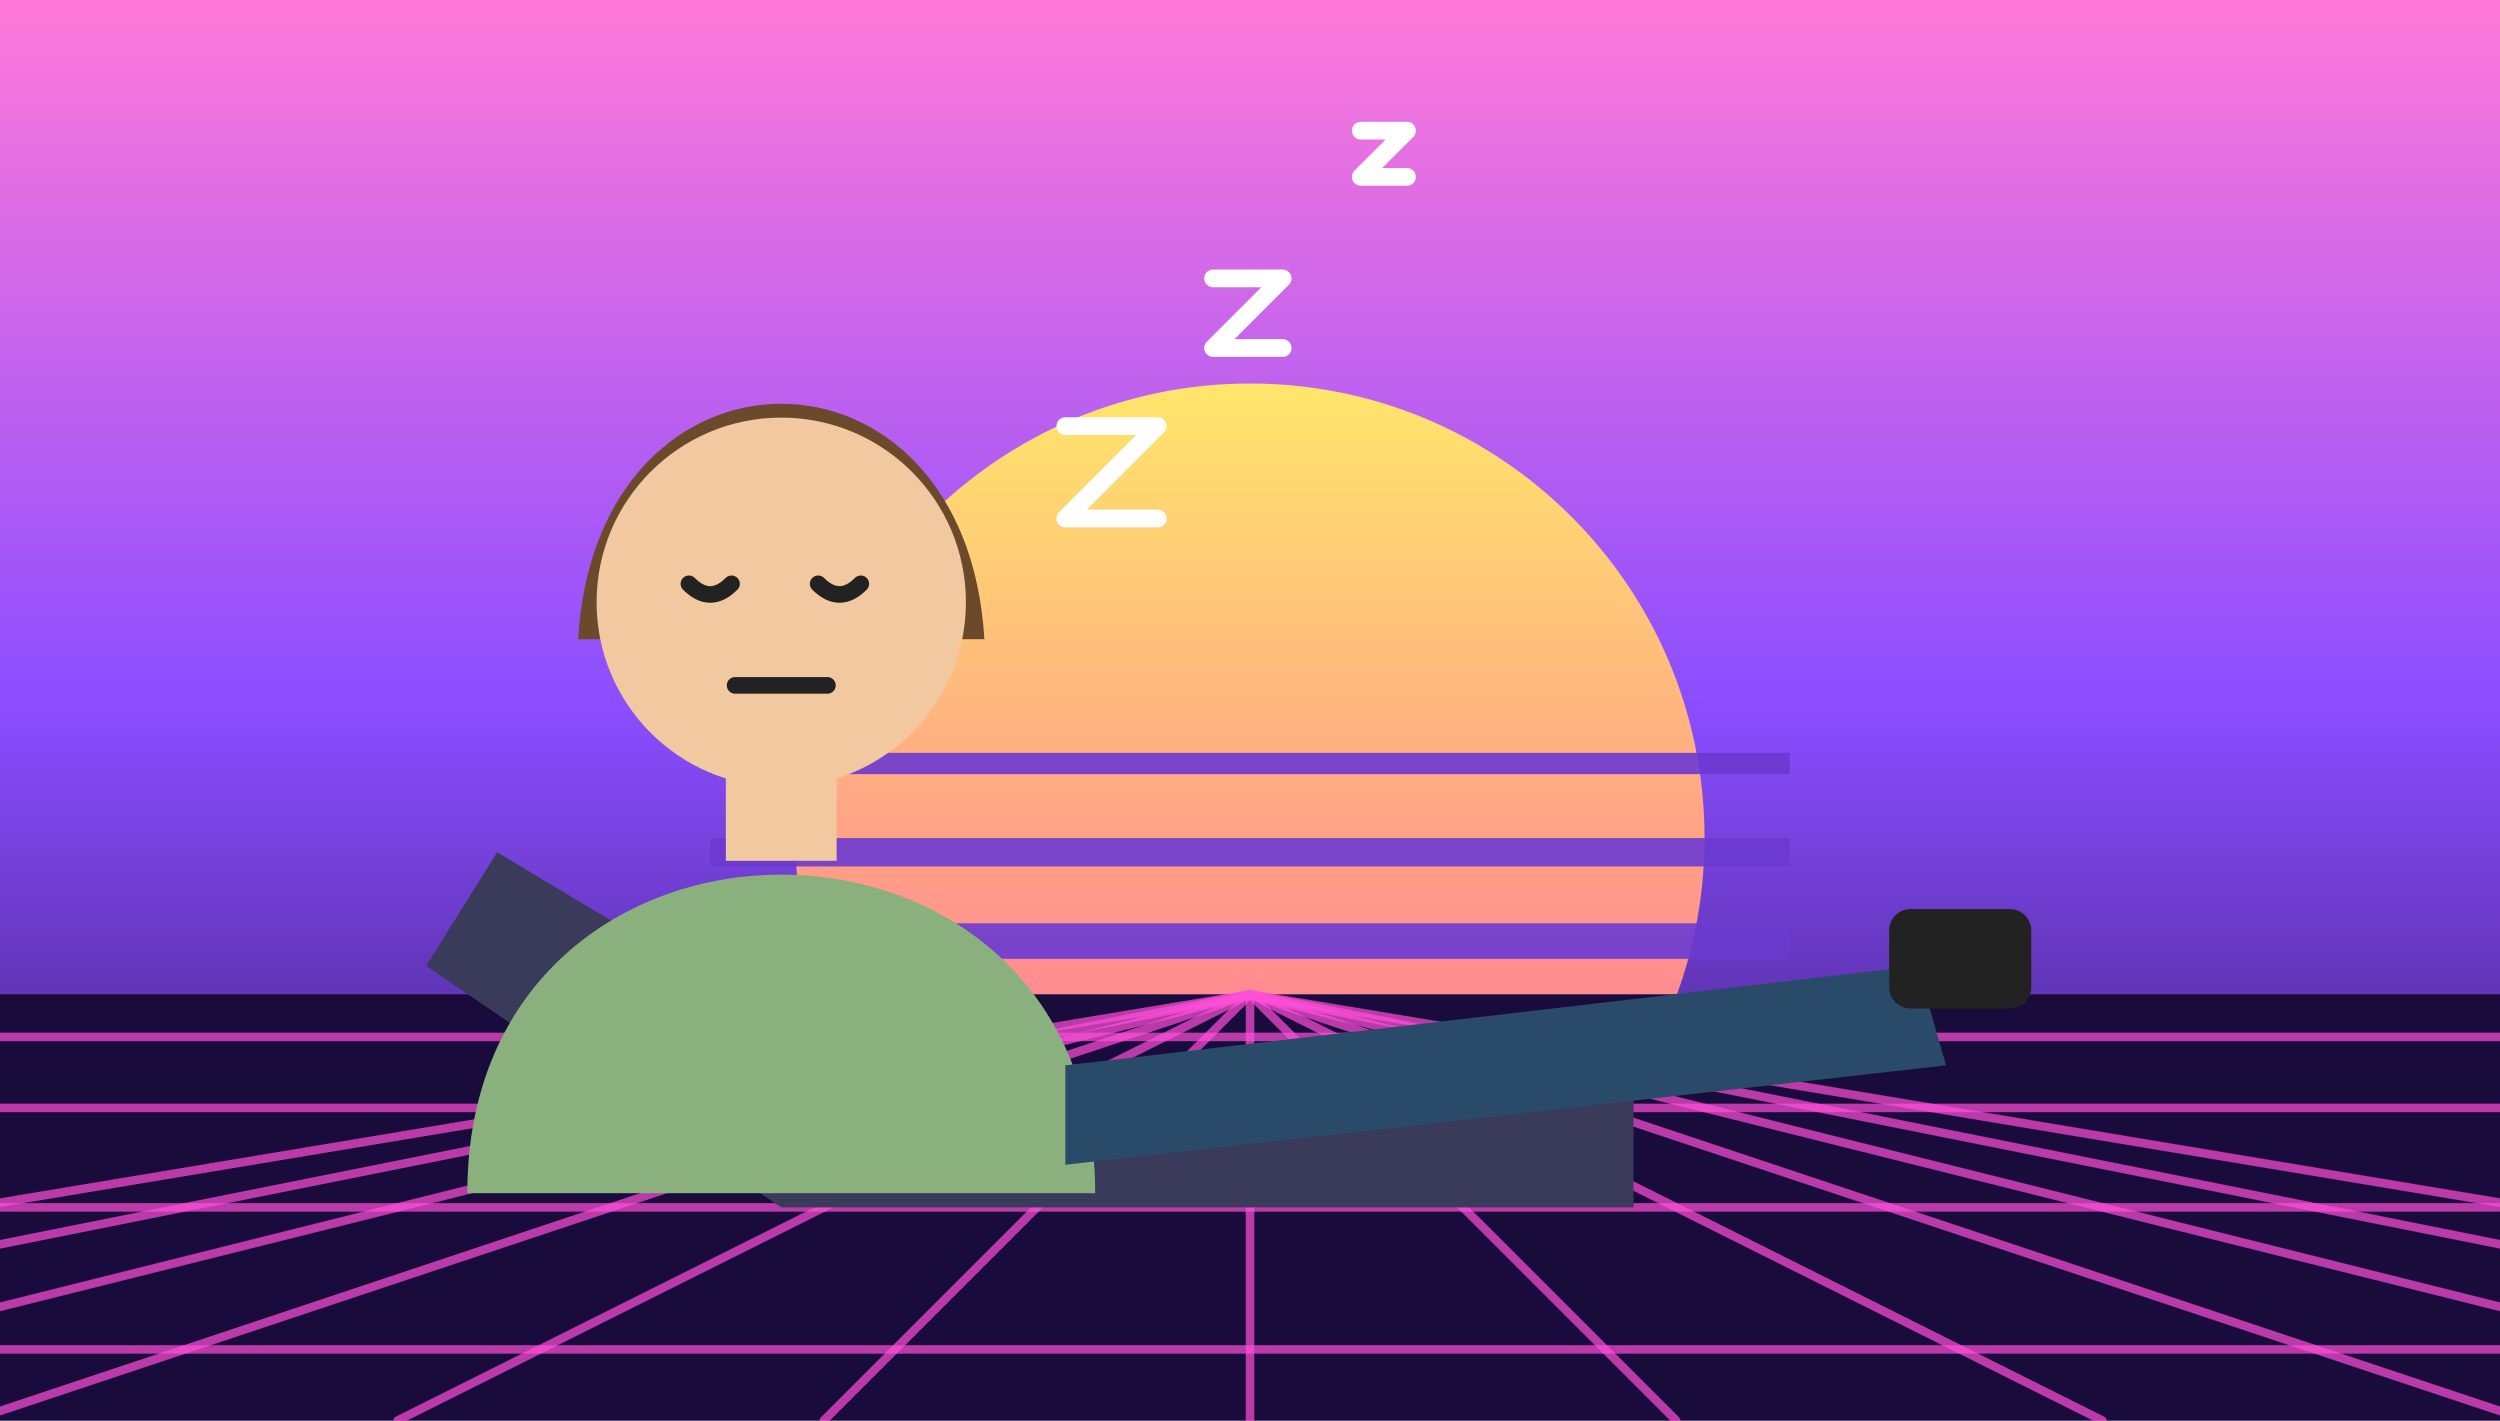
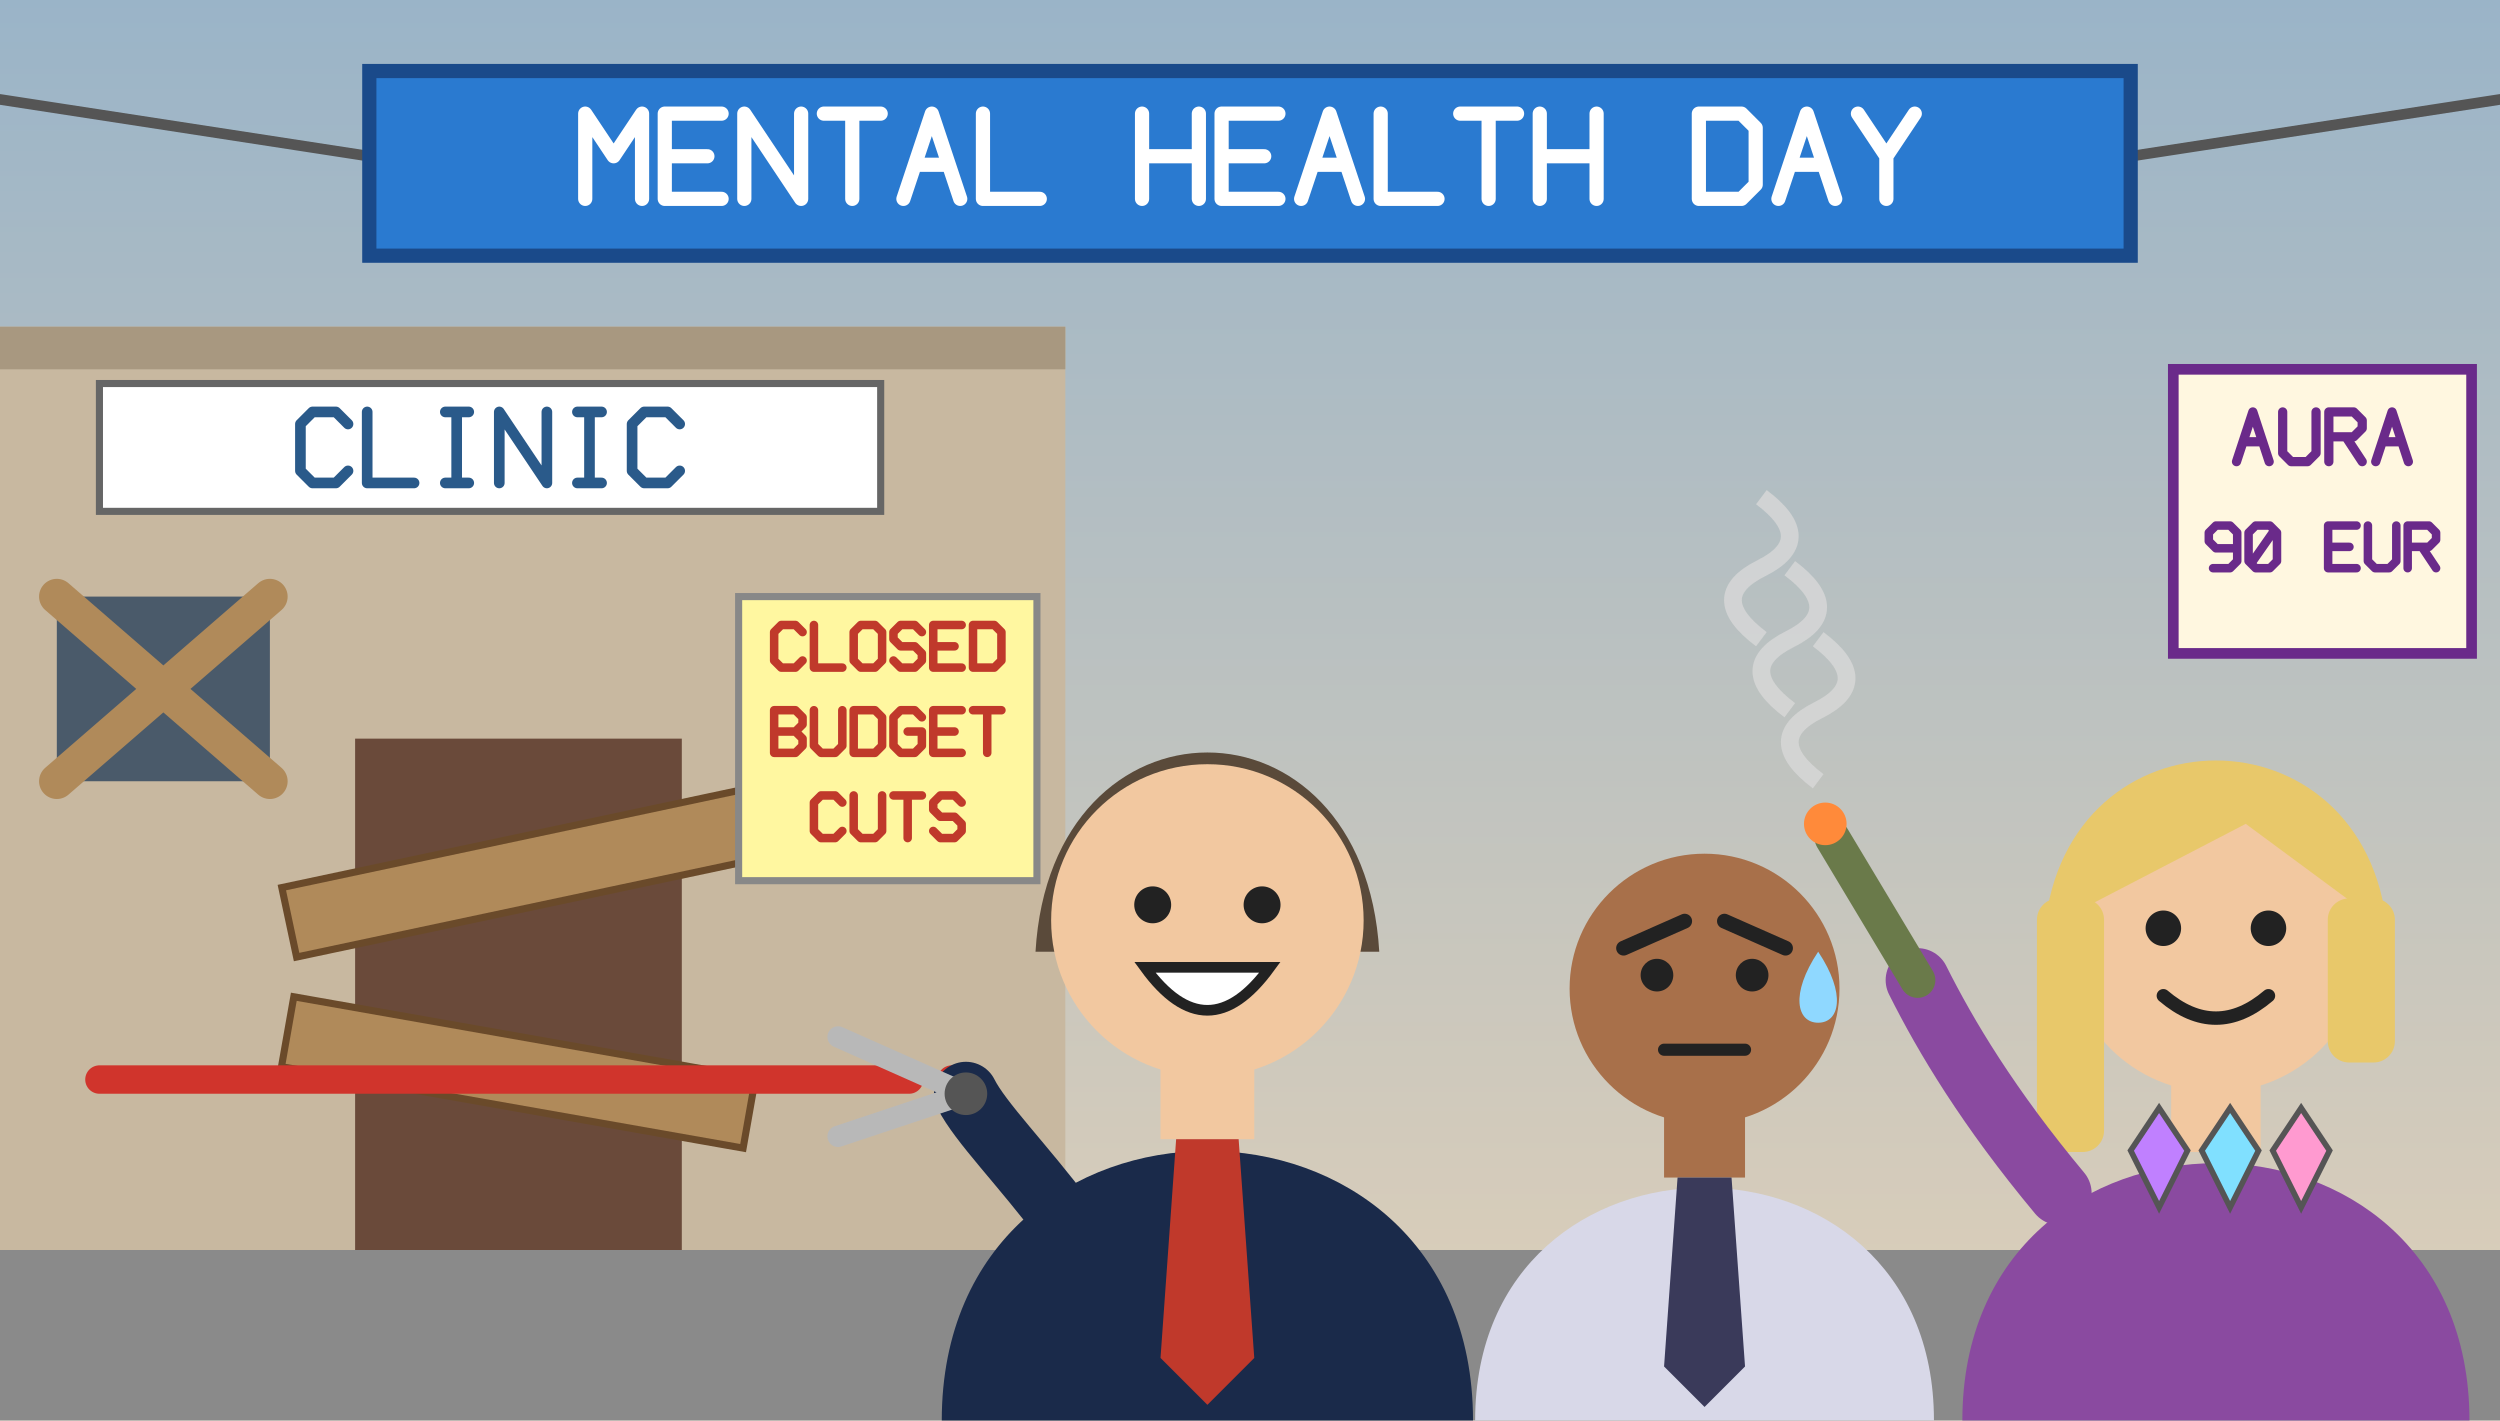
<svg xmlns="http://www.w3.org/2000/svg" viewBox="0 0 352 200" width="352" height="200">
  <defs>
    <linearGradient id="bg" x1="0" y1="0" x2="0" y2="1">
-       <stop offset="0.00" stop-color="#ff7ad9" stop-opacity="1" />
-       <stop offset="0.50" stop-color="#8a4dff" stop-opacity="1" />
-       <stop offset="1.00" stop-color="#22104a" stop-opacity="1" />
-     </linearGradient>
-     <linearGradient id="sun" x1="0" y1="0" x2="0" y2="1">
-       <stop offset="0.00" stop-color="#ffe66b" stop-opacity="1" />
-       <stop offset="1.00" stop-color="#ff5fa2" stop-opacity="1" />
+       <stop offset="0.00" stop-color="#9ab4c8" stop-opacity="1" />
+       <stop offset="1.00" stop-color="#e0d0b8" stop-opacity="1" />
    </linearGradient>
  </defs>
  <rect x="0" y="0" width="352" height="200" fill="url(#bg)" />
-   <circle cx="176.0" cy="118.0" r="64.0" fill="url(#sun)" />
-   <rect x="100" y="106" width="152" height="3" fill="#6a3ad0" opacity="0.9" />
-   <rect x="100" y="118" width="152" height="4" fill="#6a3ad0" opacity="0.9" />
-   <rect x="100" y="130" width="152" height="5" fill="#6a3ad0" opacity="0.9" />
-   <rect x="100" y="142" width="152" height="6" fill="#6a3ad0" opacity="0.9" />
-   <rect x="100" y="154" width="152" height="7" fill="#6a3ad0" opacity="0.9" />
-   <rect x="0" y="140" width="352" height="60" fill="#1a0b3d" />
-   <path d="M176 140 L-184 200" fill="none" stroke="#ff4fd8" stroke-width="1.2" stroke-linecap="round" stroke-linejoin="round" opacity="0.7" />
-   <path d="M176 140 L-124 200" fill="none" stroke="#ff4fd8" stroke-width="1.2" stroke-linecap="round" stroke-linejoin="round" opacity="0.7" />
-   <path d="M176 140 L-64 200" fill="none" stroke="#ff4fd8" stroke-width="1.2" stroke-linecap="round" stroke-linejoin="round" opacity="0.7" />
-   <path d="M176 140 L-4 200" fill="none" stroke="#ff4fd8" stroke-width="1.2" stroke-linecap="round" stroke-linejoin="round" opacity="0.7" />
-   <path d="M176 140 L56 200" fill="none" stroke="#ff4fd8" stroke-width="1.2" stroke-linecap="round" stroke-linejoin="round" opacity="0.7" />
-   <path d="M176 140 L116 200" fill="none" stroke="#ff4fd8" stroke-width="1.2" stroke-linecap="round" stroke-linejoin="round" opacity="0.7" />
-   <path d="M176 140 L176 200" fill="none" stroke="#ff4fd8" stroke-width="1.2" stroke-linecap="round" stroke-linejoin="round" opacity="0.7" />
-   <path d="M176 140 L236 200" fill="none" stroke="#ff4fd8" stroke-width="1.2" stroke-linecap="round" stroke-linejoin="round" opacity="0.7" />
-   <path d="M176 140 L296 200" fill="none" stroke="#ff4fd8" stroke-width="1.2" stroke-linecap="round" stroke-linejoin="round" opacity="0.7" />
-   <path d="M176 140 L356 200" fill="none" stroke="#ff4fd8" stroke-width="1.2" stroke-linecap="round" stroke-linejoin="round" opacity="0.7" />
-   <path d="M176 140 L416 200" fill="none" stroke="#ff4fd8" stroke-width="1.2" stroke-linecap="round" stroke-linejoin="round" opacity="0.7" />
-   <path d="M176 140 L476 200" fill="none" stroke="#ff4fd8" stroke-width="1.2" stroke-linecap="round" stroke-linejoin="round" opacity="0.7" />
-   <path d="M176 140 L536 200" fill="none" stroke="#ff4fd8" stroke-width="1.2" stroke-linecap="round" stroke-linejoin="round" opacity="0.7" />
-   <path d="M0 146 L352 146" fill="none" stroke="#ff4fd8" stroke-width="1.2" stroke-linecap="round" stroke-linejoin="round" opacity="0.7" />
-   <path d="M0 156 L352 156" fill="none" stroke="#ff4fd8" stroke-width="1.2" stroke-linecap="round" stroke-linejoin="round" opacity="0.7" />
-   <path d="M0 170 L352 170" fill="none" stroke="#ff4fd8" stroke-width="1.2" stroke-linecap="round" stroke-linejoin="round" opacity="0.7" />
-   <path d="M0 190 L352 190" fill="none" stroke="#ff4fd8" stroke-width="1.2" stroke-linecap="round" stroke-linejoin="round" opacity="0.7" />
-   <path d="M70 120 L120 150 L230 150 L230 170 L110 170 L60 136 Z" fill="#3a3a5a" />
-   <path d="M65.8 168.0 C 65.8 108.2 154.2 108.2 154.2 168.0 Z" fill="#8ab17d" />
-   <rect x="102.2" y="105.6" width="15.6" height="15.6" fill="#f2c8a0" />
-   <path d="M81.4 90.0 C 84.0 45.8 136.0 45.8 138.6 90.0 Z" fill="#6a4a2a" />
-   <circle cx="110.0" cy="84.8" r="26.0" fill="#f2c8a0" />
-   <path d="M97.0 82.2 q 3 3 6 0 M115.2 82.2 q 3 3 6 0" fill="none" stroke="#222" stroke-width="2.34" stroke-linecap="round" stroke-linejoin="round" />
-   <path d="M103.5 96.5 L 116.5 96.5" fill="none" stroke="#222" stroke-width="2.34" stroke-linecap="round" stroke-linejoin="round" />
-   <path d="M150 150 L270 136 L274 150 L150 164 Z" fill="#2a4a6a" />
-   <rect x="266" y="128" width="20" height="14" fill="#222" rx="3" />
-   <path d="M150.0 60.0 l 13.0 0 l -13.0 13.0 l 13.0 0" fill="none" stroke="#ffffff" stroke-width="2.5" stroke-linecap="round" stroke-linejoin="round" />
-   <path d="M170.8 39.2 l 9.8 0 l -9.8 9.8 l 9.8 0" fill="none" stroke="#ffffff" stroke-width="2.5" stroke-linecap="round" stroke-linejoin="round" />
-   <path d="M191.6 18.4 l 6.5 0 l -6.5 6.5 l 6.5 0" fill="none" stroke="#ffffff" stroke-width="2.5" stroke-linecap="round" stroke-linejoin="round" />
+   <rect x="0" y="176" width="352" height="24" fill="#8a8a8a" />
+   <rect x="0" y="46" width="150" height="130" fill="#c8b8a0" />
+   <rect x="0" y="46" width="150" height="6" fill="#a89880" />
+   <rect x="14" y="54" width="110" height="18" fill="#ffffff" stroke="#666" stroke-width="1" />
+   <path d="M49.0 59.7 L47.3 58.0 L44.0 58.0 L42.3 59.7 L42.3 66.3 L44.0 68.0 L47.3 68.0 L49.0 66.3 M51.7 58.0 L51.7 68.0 L58.3 68.0 M62.7 58.0 L66.0 58.0 M64.3 58.0 L64.3 68.0 M62.7 68.0 L66.0 68.0 M70.3 68.0 L70.3 58.0 L77.0 68.0 L77.0 58.0 M81.3 58.0 L84.7 58.0 M83.0 58.0 L83.0 68.0 M81.3 68.0 L84.7 68.0 M95.7 59.7 L94.0 58.0 L90.7 58.0 L89.0 59.7 L89.0 66.3 L90.7 68.0 L94.0 68.0 L95.7 66.3 " fill="none" stroke="#2a5a8a" stroke-width="1.5" stroke-linecap="round" stroke-linejoin="round" />
+   <rect x="50" y="104" width="46" height="72" fill="#6a4a3a" />
+   <rect x="40" y="118" width="66" height="10" fill="#b08a5a" stroke="#6a4a2a" stroke-width="1" transform="rotate(-12 73 123)" />
+   <rect x="40" y="146" width="66" height="10" fill="#b08a5a" stroke="#6a4a2a" stroke-width="1" transform="rotate(10 73 151)" />
+   <rect x="8" y="84" width="30" height="26" fill="#4a5a6a" />
+   <path d="M8 84 L38 110 M38 84 L8 110" fill="none" stroke="#b08a5a" stroke-width="5" stroke-linecap="round" stroke-linejoin="round" />
+   <rect x="104" y="84" width="42" height="40" fill="#fff7a0" stroke="#888" stroke-width="1" />
+   <path d="M113.0 89.0 L112.0 88.0 L110.0 88.0 L109.0 89.0 L109.0 93.0 L110.0 94.0 L112.0 94.0 L113.0 93.0 M114.6 88.0 L114.6 94.0 L118.6 94.0 M121.2 88.0 L123.2 88.0 L124.2 89.0 L124.2 93.0 L123.2 94.0 L121.2 94.0 L120.2 93.0 L120.2 89.0 L121.2 88.0 M129.8 89.0 L128.8 88.0 L126.8 88.0 L125.8 89.0 L125.8 90.0 L126.8 91.0 L128.8 91.0 L129.8 92.0 L129.8 93.0 L128.8 94.0 L126.8 94.0 L125.8 93.0 M135.4 88.0 L131.4 88.0 L131.4 94.0 L135.4 94.0 M131.4 91.0 L134.4 91.0 M137.0 88.0 L137.0 94.0 L140.0 94.0 L141.0 93.0 L141.0 89.0 L140.0 88.0 L137.0 88.0 " fill="none" stroke="#c0392b" stroke-width="1.2" stroke-linecap="round" stroke-linejoin="round" />
+   <path d="M109.0 106.0 L109.0 100.0 L112.0 100.0 L113.0 101.0 L113.0 102.0 L112.0 103.0 L109.0 103.0 M112.0 103.0 L113.0 104.0 L113.0 105.0 L112.0 106.0 L109.0 106.0 M114.6 100.0 L114.6 105.0 L115.6 106.0 L117.6 106.0 L118.6 105.0 L118.6 100.0 M120.2 100.0 L120.2 106.0 L123.2 106.0 L124.2 105.0 L124.2 101.0 L123.2 100.0 L120.2 100.0 M129.8 101.0 L128.8 100.0 L126.8 100.0 L125.8 101.0 L125.8 105.0 L126.8 106.0 L128.8 106.0 L129.8 105.0 L129.8 103.0 L127.8 103.0 M135.4 100.0 L131.4 100.0 L131.4 106.0 L135.4 106.0 M131.4 103.0 L134.4 103.0 M137.0 100.0 L141.0 100.0 M139.0 100.0 L139.0 106.0 " fill="none" stroke="#c0392b" stroke-width="1.2" stroke-linecap="round" stroke-linejoin="round" />
+   <path d="M118.6 113.0 L117.6 112.0 L115.6 112.0 L114.6 113.0 L114.6 117.0 L115.6 118.0 L117.6 118.0 L118.6 117.0 M120.2 112.0 L120.2 117.0 L121.2 118.0 L123.2 118.0 L124.2 117.0 L124.2 112.0 M125.8 112.0 L129.8 112.0 M127.8 112.0 L127.8 118.0 M135.4 113.0 L134.4 112.0 L132.4 112.0 L131.4 113.0 L131.4 114.0 L132.4 115.0 L134.4 115.0 L135.4 116.0 L135.4 117.0 L134.4 118.0 L132.4 118.0 L131.4 117.0 " fill="none" stroke="#c0392b" stroke-width="1.2" stroke-linecap="round" stroke-linejoin="round" />
+   <path d="M0 14 L52 22 M300 22 L352 14" fill="none" stroke="#555" stroke-width="1.5" stroke-linecap="round" stroke-linejoin="round" />
+   <rect x="52" y="10" width="248" height="26" fill="#2a7ad0" stroke="#1a4a8a" stroke-width="2" />
+   <path d="M82.4 28.0 L82.4 16.0 L86.4 22.0 L90.4 16.0 L90.4 28.0 M101.6 16.0 L93.6 16.0 L93.6 28.0 L101.6 28.0 M93.6 22.0 L99.6 22.0 M104.8 28.0 L104.8 16.0 L112.8 28.0 L112.8 16.0 M116.0 16.0 L124.0 16.0 M120.0 16.0 L120.0 28.0 M127.2 28.0 L131.2 16.0 L135.2 28.0 M129.2 23.2 L133.2 23.2 M138.4 16.0 L138.4 28.0 L146.4 28.0 M160.8 16.0 L160.8 28.0 M168.8 16.0 L168.8 28.0 M160.8 22.0 L168.8 22.0 M180.0 16.0 L172.0 16.0 L172.0 28.0 L180.0 28.0 M172.0 22.0 L178.0 22.0 M183.2 28.0 L187.2 16.0 L191.2 28.0 M185.2 23.2 L189.2 23.2 M194.4 16.0 L194.4 28.0 L202.4 28.0 M205.6 16.0 L213.6 16.0 M209.6 16.0 L209.6 28.0 M216.8 16.0 L216.8 28.0 M224.8 16.0 L224.8 28.0 M216.8 22.0 L224.8 22.0 M239.2 16.0 L239.2 28.0 L245.2 28.0 L247.2 26.0 L247.2 18.0 L245.2 16.0 L239.2 16.0 M250.4 28.0 L254.4 16.0 L258.4 28.0 M252.4 23.2 L256.4 23.2 M261.6 16.0 L265.6 22.0 L269.6 16.0 M265.6 22.0 L265.6 28.0 " fill="none" stroke="#ffffff" stroke-width="2" stroke-linecap="round" stroke-linejoin="round" />
+   <path d="M14 152 L128 152" fill="none" stroke="#d0342c" stroke-width="4" stroke-linecap="round" stroke-linejoin="round" />
+   <path d="M134 152 L144 162" fill="none" stroke="#d0342c" stroke-width="4" stroke-linecap="round" stroke-linejoin="round" />
+   <path d="M132.6 200.0 C 132.6 149.4 207.4 149.4 207.4 200.0 Z" fill="#1a2a4a" />
+   <rect x="163.4" y="147.2" width="13.2" height="13.2" fill="#f2c8a0" />
+   <polygon points="165.6,160.4 174.4,160.4 176.6,191.2 170.0,197.8 163.4,191.2" fill="#c0392b" />
+   <path d="M145.8 134.0 C 148.0 96.6 192.0 96.6 194.2 134.0 Z" fill="#5a4a3a" />
+   <circle cx="170.0" cy="129.6" r="22.0" fill="#f2c8a0" />
+   <circle cx="162.3" cy="127.4" r="2.6" fill="#222" />
+   <circle cx="177.7" cy="127.4" r="2.6" fill="#222" />
+   <path d="M161.2 136.2 L 178.8 136.2 Q 170.0 148.3 161.2 136.2 Z" fill="#fff" stroke="#222" stroke-width="1.5" />
+   <path d="M150 172 C 144 164 138 158 136 154" fill="none" stroke="#1a2a4a" stroke-width="9" stroke-linecap="round" stroke-linejoin="round" />
+   <path d="M136 154 L118 146 M136 154 L118 160" fill="none" stroke="#b8b8b8" stroke-width="3" stroke-linecap="round" stroke-linejoin="round" />
+   <circle cx="136.0" cy="154.0" r="3.0" fill="#555" />
+   <path d="M207.7 200.0 C 207.7 156.3 272.3 156.3 272.3 200.0 Z" fill="#d8d8e8" />
+   <rect x="234.3" y="154.4" width="11.4" height="11.4" fill="#a8704a" />
+   <polygon points="236.2,165.8 243.8,165.8 245.7,192.4 240.0,198.1 234.3,192.4" fill="#3a3a5a" />
+   <circle cx="240.0" cy="139.2" r="19.0" fill="#a8704a" />
+   <circle cx="233.3" cy="137.3" r="2.3" fill="#222" />
+   <circle cx="246.7" cy="137.3" r="2.3" fill="#222" />
+   <path d="M234.3 147.8 L 245.7 147.8" fill="none" stroke="#222" stroke-width="1.71" stroke-linecap="round" stroke-linejoin="round" />
+   <path d="M228.6 133.5 L237.2 129.7 M251.4 133.5 L242.8 129.7" fill="none" stroke="#222" stroke-width="2.09" stroke-linecap="round" stroke-linejoin="round" />
+   <path d="M256.0 134.0 C 252.0 140.0 253.0 144.0 256.0 144.0 C 259.0 144.0 260.0 140.0 256.0 134.0 Z" fill="#8fd8ff" />
+   <path d="M276.3 200.0 C 276.3 151.7 347.7 151.7 347.7 200.0 Z" fill="#8a4aa0" />
+   <rect x="305.7" y="149.6" width="12.6" height="12.6" fill="#f2c8a0" />
+   <circle cx="312.0" cy="132.8" r="21.0" fill="#f2c8a0" />
+   <circle cx="304.6" cy="130.7" r="2.5" fill="#222" />
+   <circle cx="319.4" cy="130.7" r="2.5" fill="#222" />
+   <path d="M304.6 140.2 Q 312.0 146.5 319.4 140.2" fill="none" stroke="#222" stroke-width="1.89" stroke-linecap="round" stroke-linejoin="round" />
+   <path d="M287.9 130.7 C 291.0 99.2 333.0 99.2 336.1 130.7 L316.2 116.0 Z" fill="#e8c86a" />
+   <rect x="286.8" y="126.5" width="9.45" height="35.7" fill="#e8c86a" rx="3" />
+   <rect x="327.75" y="126.5" width="9.45" height="23.1" fill="#e8c86a" rx="3" />
+   <polygon points="300.0,162.0 304.0,156.0 308.0,162.0 304.0,170.0" fill="#c080ff" stroke="#555" stroke-width="0.8" />
+   <polygon points="310.0,162.0 314.0,156.0 318.0,162.0 314.0,170.0" fill="#80e0ff" stroke="#555" stroke-width="0.8" />
+   <polygon points="320.0,162.0 324.0,156.0 328.0,162.0 324.0,170.0" fill="#ff9ad0" stroke="#555" stroke-width="0.8" />
+   <path d="M290 168 C 280 156 274 146 270 138" fill="none" stroke="#8a4aa0" stroke-width="9" stroke-linecap="round" stroke-linejoin="round" />
+   <path d="M270 138 L258 118" fill="none" stroke="#6a7a4a" stroke-width="5" stroke-linecap="round" stroke-linejoin="round" />
+   <circle cx="257.0" cy="116.0" r="3.0" fill="#ff8a3a" />
+   <path d="M256 110 q -8 -6 0 -10 q 8 -4 0 -10" fill="none" stroke="#d8d8d8" stroke-width="2.5" opacity="0.8" />
+   <path d="M252 100 q -8 -6 0 -10 q 8 -4 0 -10" fill="none" stroke="#d8d8d8" stroke-width="2.5" opacity="0.8" />
+   <path d="M248 90 q -8 -6 0 -10 q 8 -4 0 -10" fill="none" stroke="#d8d8d8" stroke-width="2.5" opacity="0.8" />
+   <rect x="306" y="52" width="42" height="40" fill="#fff7e0" stroke="#6a2a8a" stroke-width="1.5" />
+   <path d="M314.9 65.0 L317.2 58.0 L319.5 65.0 M316.0 62.2 L318.4 62.2 M321.4 58.0 L321.4 63.8 L322.6 65.0 L324.9 65.0 L326.1 63.8 L326.1 58.0 M327.9 65.0 L327.9 58.0 L331.4 58.0 L332.6 59.2 L332.6 60.3 L331.4 61.5 L327.9 61.5 M330.3 61.5 L332.6 65.0 M334.5 65.0 L336.8 58.0 L339.1 65.0 M335.6 62.2 L338.0 62.2 " fill="none" stroke="#6a2a8a" stroke-width="1.3" stroke-linecap="round" stroke-linejoin="round" />
+   <path d="M315.0 77.2 L312.0 77.2 L311.0 76.2 L311.0 75.0 L312.0 74.0 L314.0 74.0 L315.0 75.0 L315.0 79.0 L314.0 80.0 L311.6 80.0 M317.6 74.0 L319.6 74.0 L320.6 75.0 L320.6 79.0 L319.6 80.0 L317.6 80.0 L316.6 79.0 L316.6 75.0 L317.6 74.0 M317.2 79.0 L320.0 75.0 M331.8 74.0 L327.8 74.0 L327.8 80.0 L331.8 80.0 M327.8 77.0 L330.8 77.0 M333.4 74.0 L333.4 79.0 L334.4 80.0 L336.4 80.0 L337.4 79.0 L337.4 74.0 M339.0 80.0 L339.0 74.0 L342.0 74.0 L343.0 75.0 L343.0 76.0 L342.0 77.0 L339.0 77.0 M341.0 77.0 L343.0 80.0 " fill="none" stroke="#6a2a8a" stroke-width="1.2" stroke-linecap="round" stroke-linejoin="round" />
</svg>
